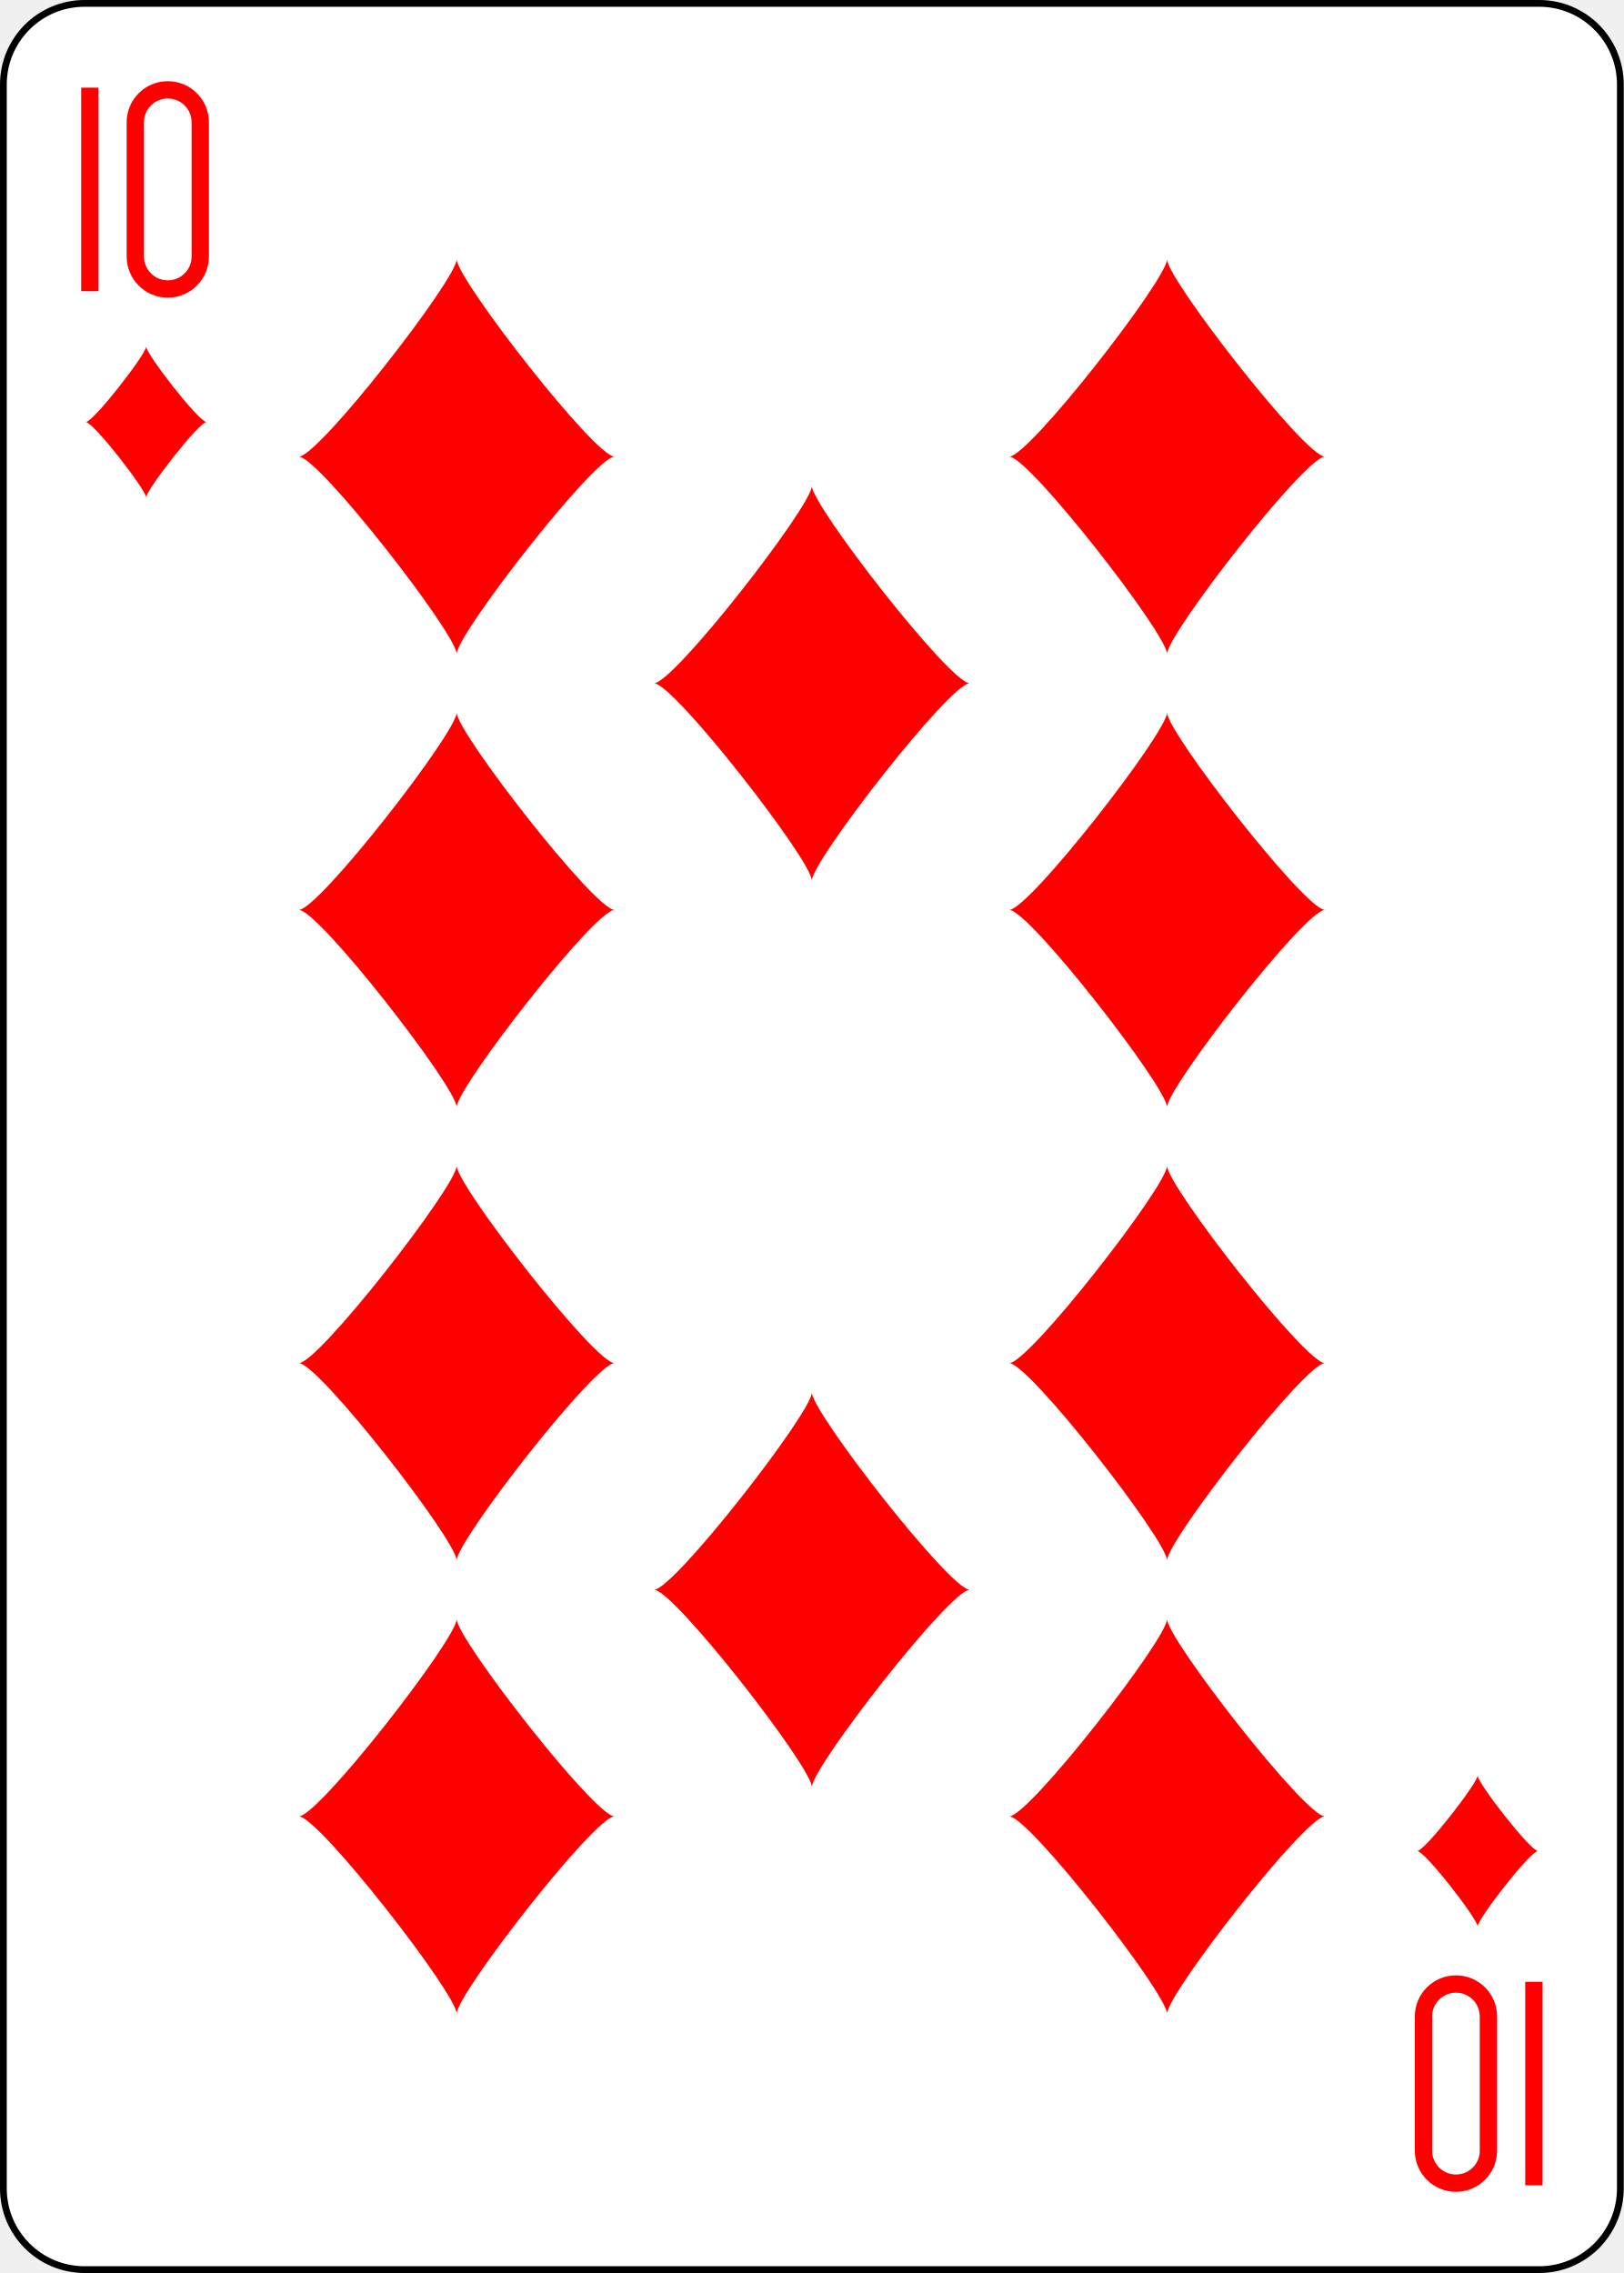
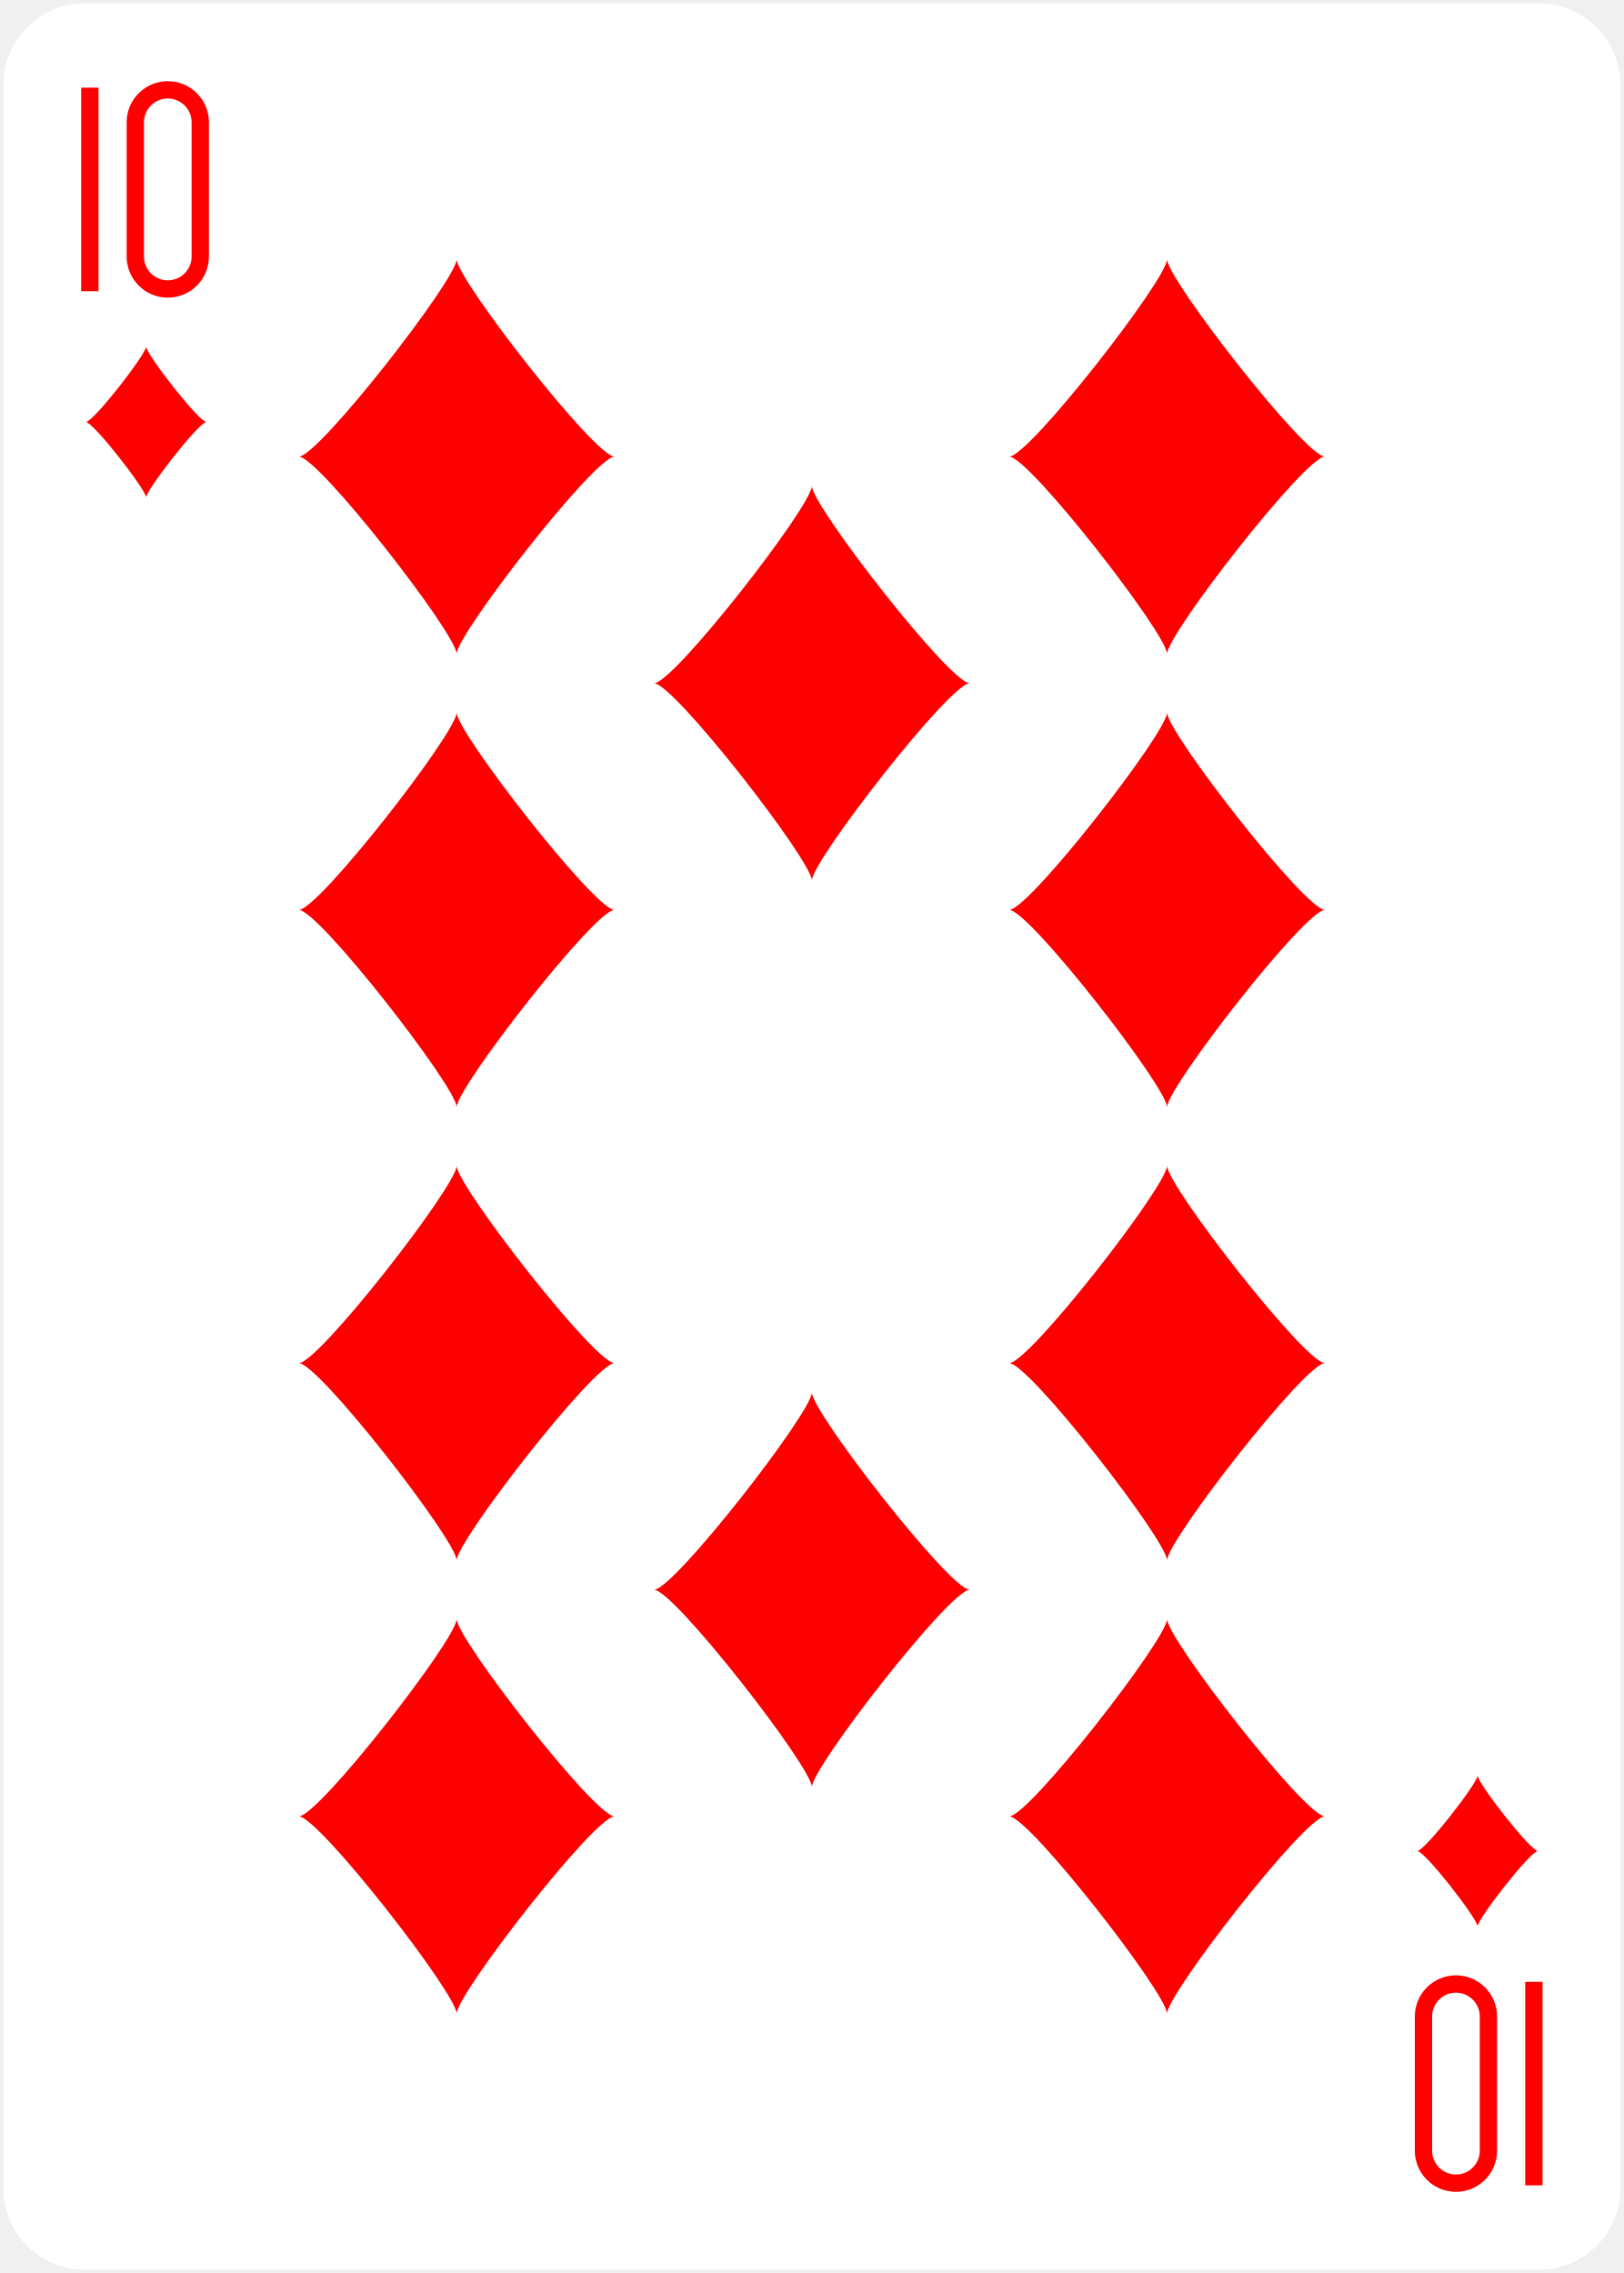
<svg xmlns="http://www.w3.org/2000/svg" xmlns:xlink="http://www.w3.org/1999/xlink" class="card" face="TD" height="3.5in" preserveAspectRatio="none" viewBox="-120 -168 240 336" width="2.5in">
  <defs>
    <symbol id="SDT" viewBox="-600 -600 1200 1200" preserveAspectRatio="xMinYMid">
      <path d="M-400 0C-350 0 0 -450 0 -500C0 -450 350 0 400 0C350 0 0 450 0 500C0 450 -350 0 -400 0Z" fill="red" />
    </symbol>
    <symbol id="VDT" viewBox="-500 -500 1000 1000" preserveAspectRatio="xMinYMid">
      <path d="M-260 430L-260 -430M-50 0L-50 -310A150 150 0 0 1 250 -310L250 310A150 150 0 0 1 -50 310Z" stroke="red" stroke-width="80" stroke-linecap="square" stroke-miterlimit="1.5" fill="none" />
    </symbol>
  </defs>
-   <rect width="239" height="335" x="-119.5" y="-167.5" rx="12" ry="12" fill="white" stroke="black" />
+   <rect width="239" height="335" x="-119.5" y="-167.5" rx="12" ry="12" fill="white" />
  <use xlink:href="#VDT" height="32" width="32" x="-114.4" y="-156" />
  <use xlink:href="#SDT" height="26.769" width="26.769" x="-111.784" y="-119" />
  <use xlink:href="#SDT" height="70" width="70" x="-87.501" y="-135.501" />
  <use xlink:href="#SDT" height="70" width="70" x="17.501" y="-135.501" />
  <use xlink:href="#SDT" height="70" width="70" x="-87.501" y="-68.5" />
  <use xlink:href="#SDT" height="70" width="70" x="17.501" y="-68.5" />
  <use xlink:href="#SDT" height="70" width="70" x="-35" y="-102" />
  <g transform="rotate(180)">
    <use xlink:href="#VDT" height="32" width="32" x="-114.4" y="-156" />
    <use xlink:href="#SDT" height="26.769" width="26.769" x="-111.784" y="-119" />
    <use xlink:href="#SDT" height="70" width="70" x="-87.501" y="-135.501" />
    <use xlink:href="#SDT" height="70" width="70" x="17.501" y="-135.501" />
    <use xlink:href="#SDT" height="70" width="70" x="-87.501" y="-68.5" />
    <use xlink:href="#SDT" height="70" width="70" x="17.501" y="-68.5" />
    <use xlink:href="#SDT" height="70" width="70" x="-35" y="-102" />
  </g>
</svg>
